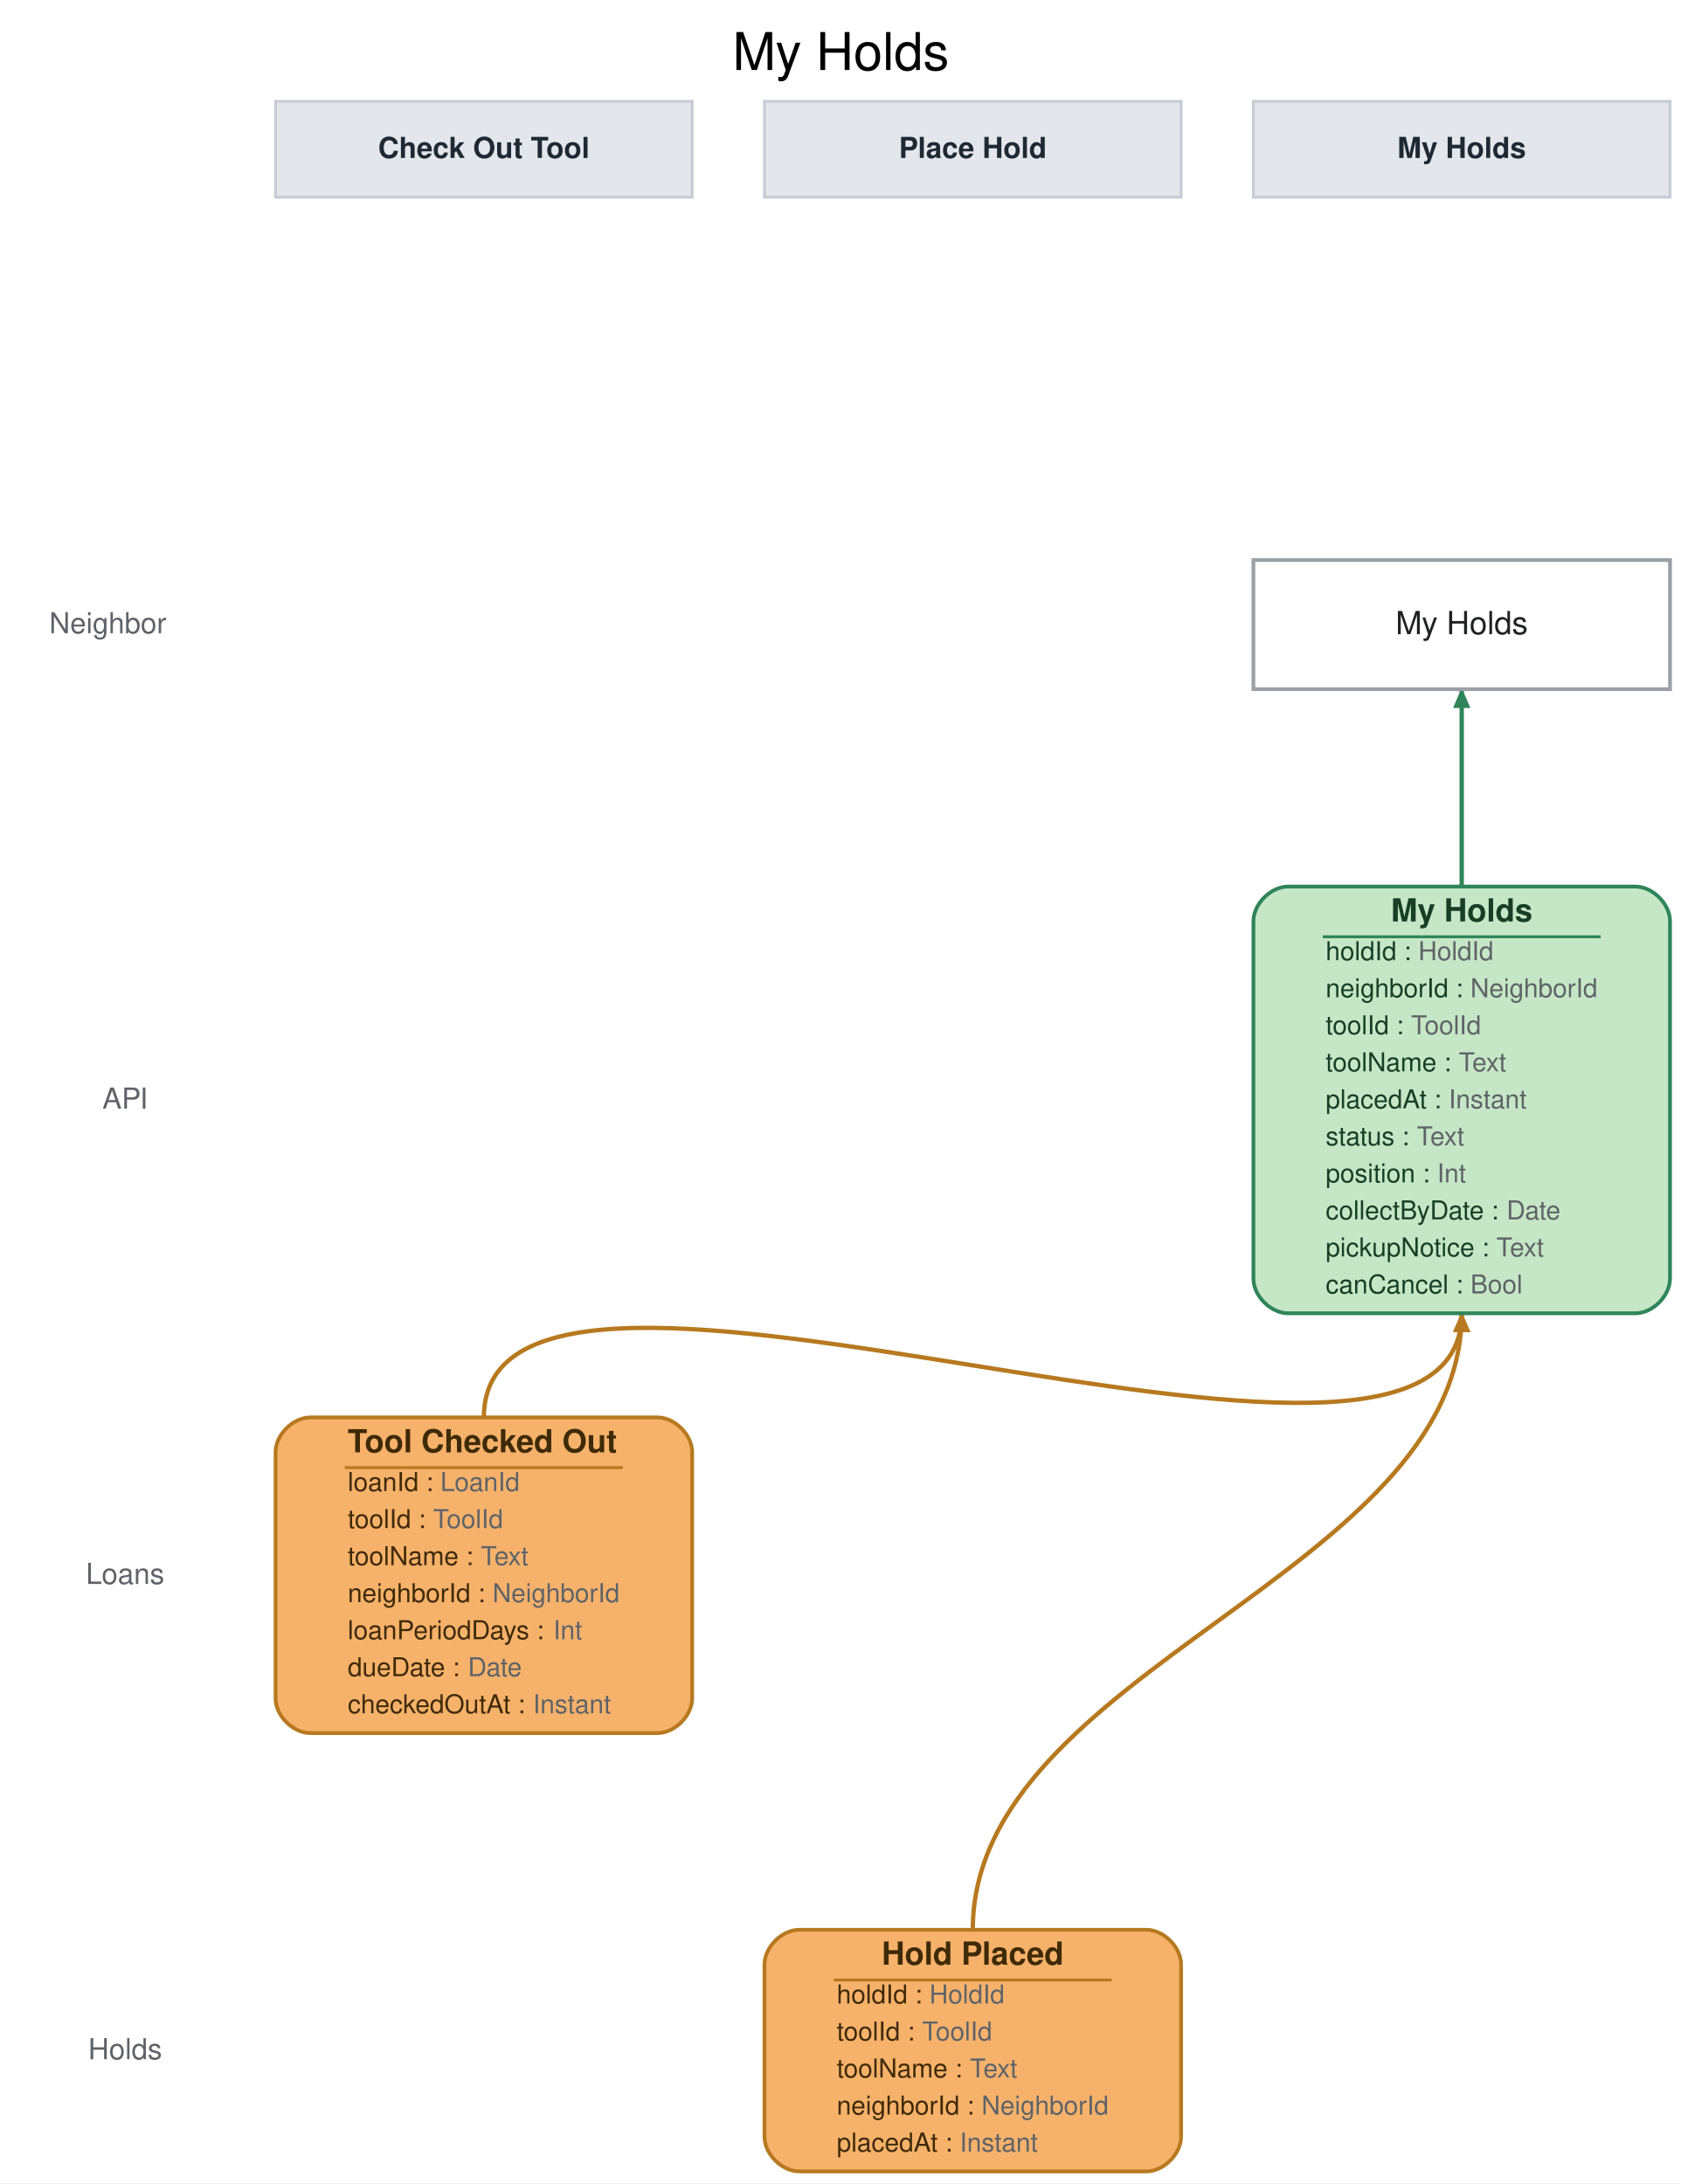
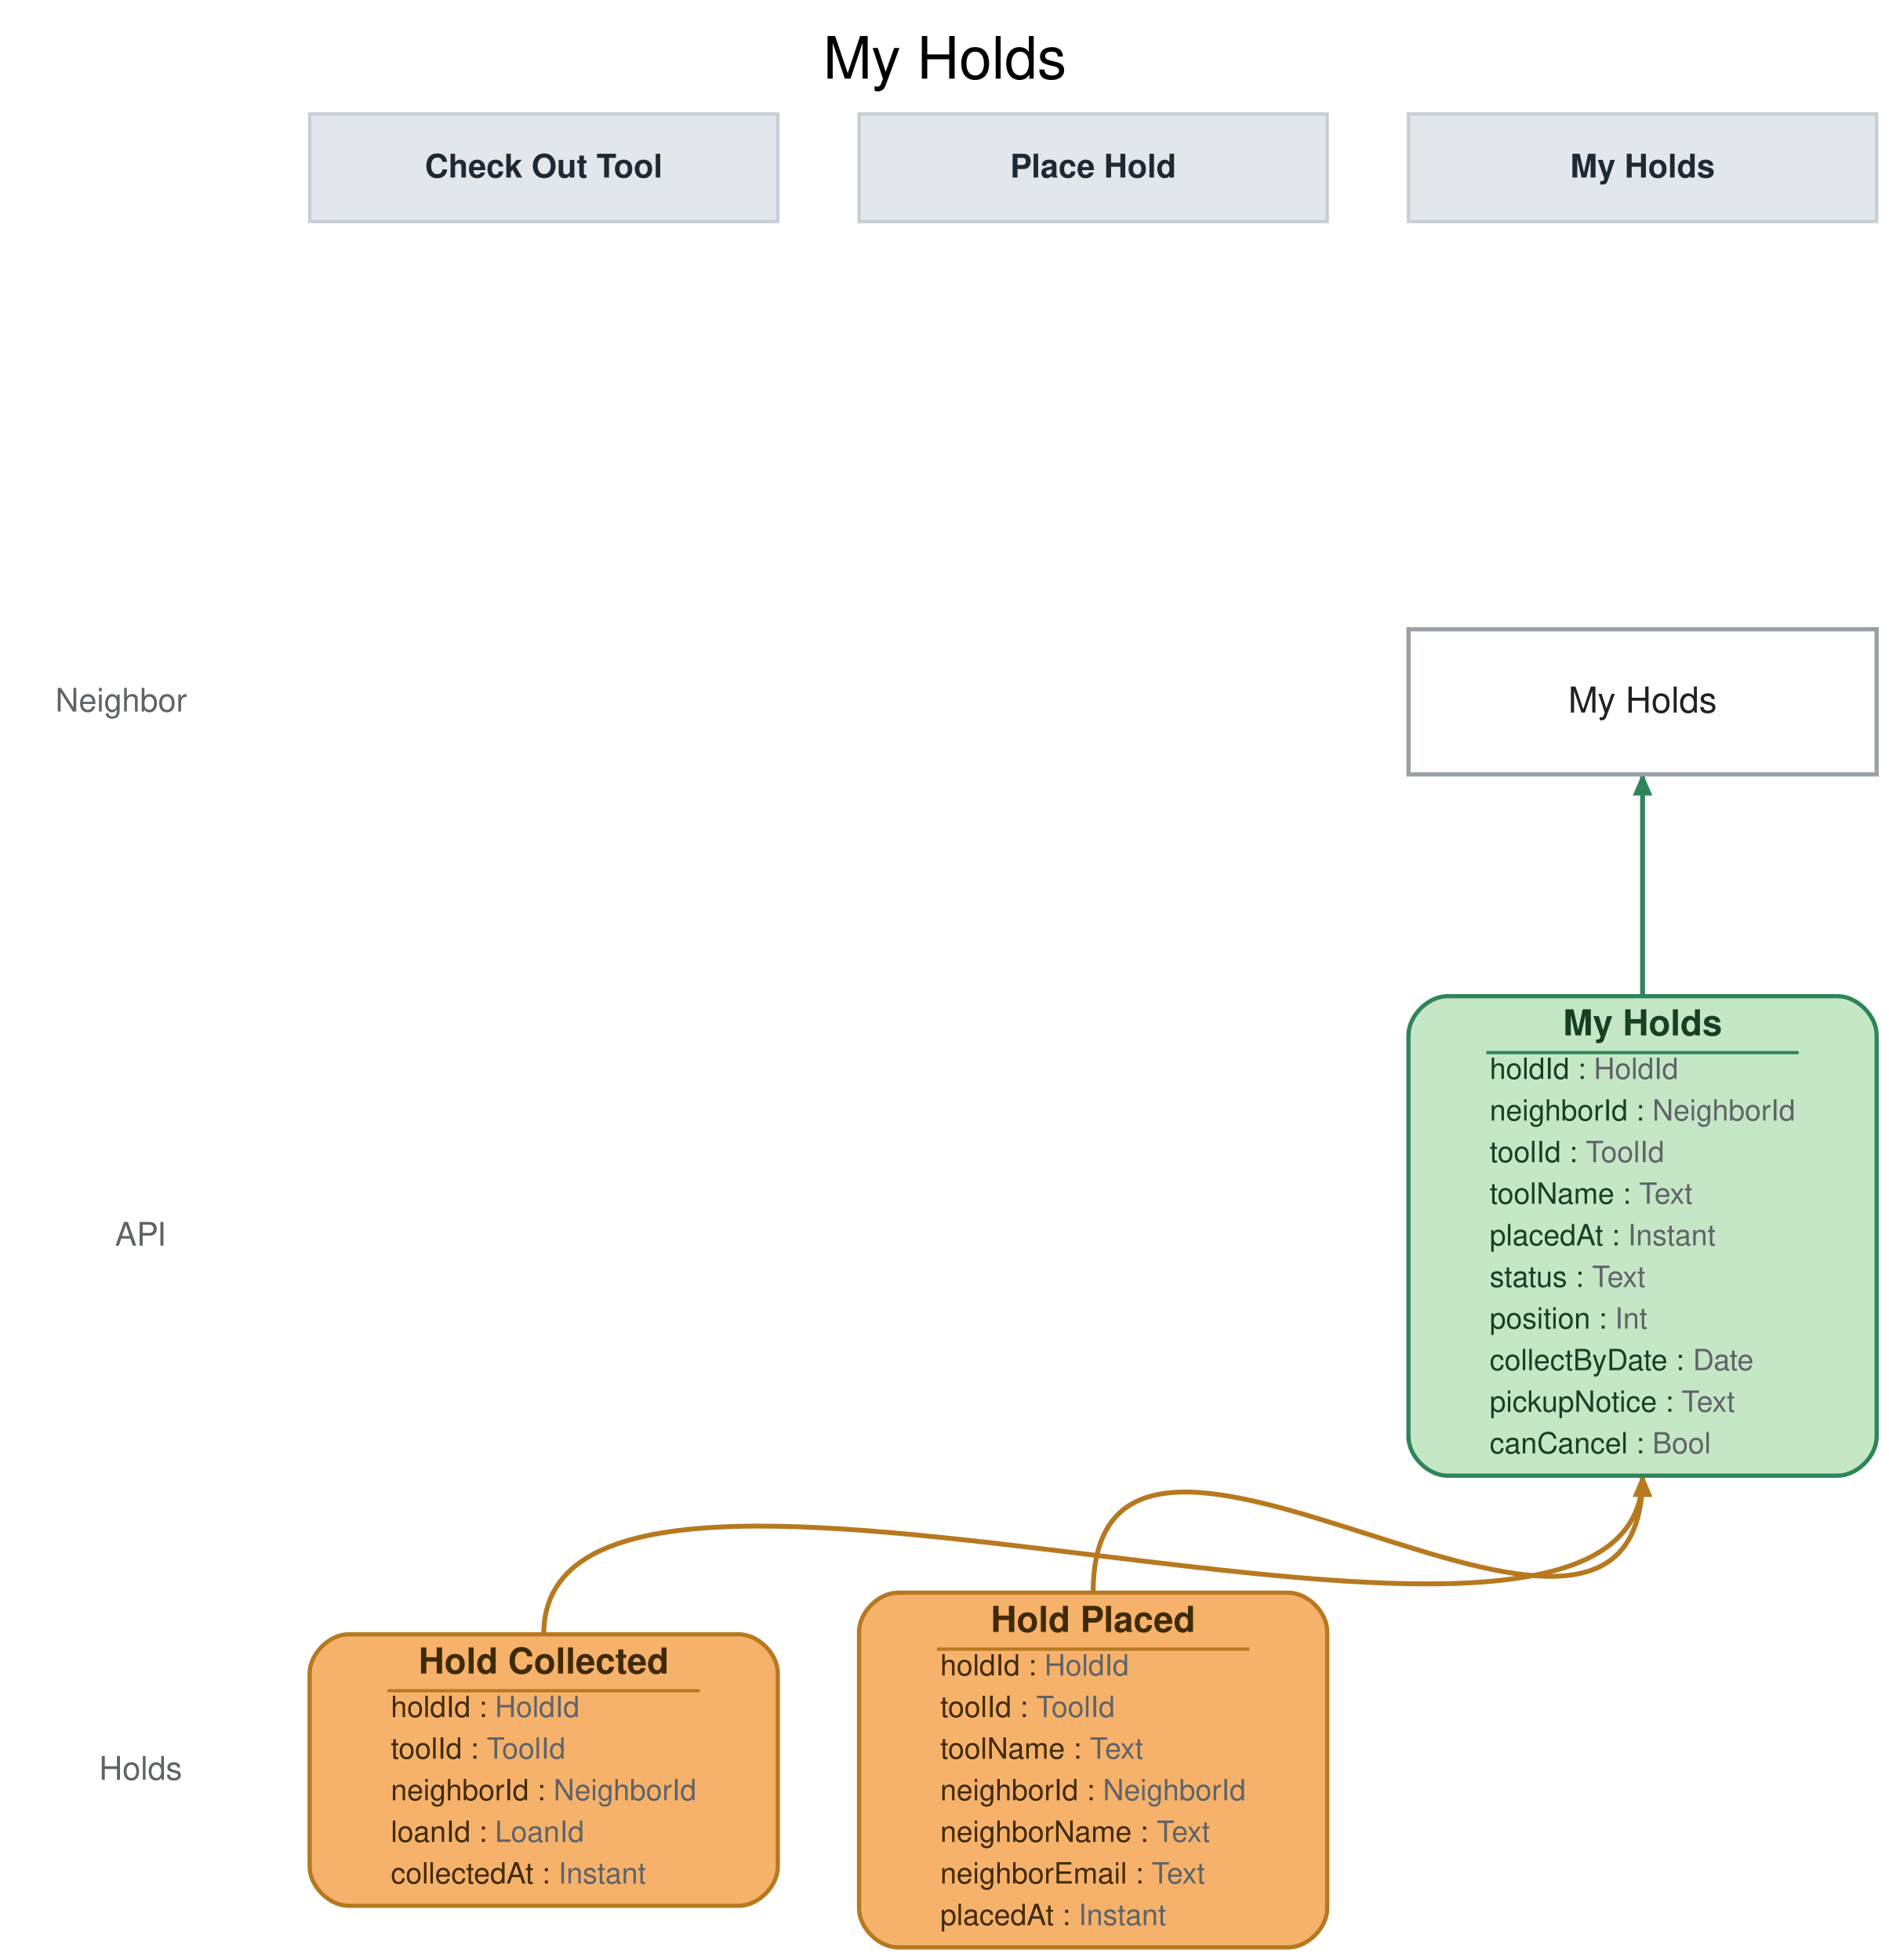
- <svg xmlns="http://www.w3.org/2000/svg" width="581pt" height="755pt" viewBox="0.00 0.00 581.00 755.00">
+ <svg xmlns="http://www.w3.org/2000/svg" width="581pt" height="603pt" viewBox="0.00 0.00 581.00 603.00">
  <defs>
    <marker id="em-arrow-2F855A" markerWidth="9" markerHeight="9" refX="6.5" refY="3" orient="auto" markerUnits="userSpaceOnUse">
      <path d="M0,0 L7,3 L0,6 Z" fill="#2F855A" />
    </marker>
    <marker id="em-arrow-B7791F" markerWidth="9" markerHeight="9" refX="6.5" refY="3" orient="auto" markerUnits="userSpaceOnUse">
      <path d="M0,0 L7,3 L0,6 Z" fill="#B7791F" />
    </marker>
  </defs>
  <style>.em-slice-dim{opacity:.15;transition:opacity .15s ease}</style>
-   <g id="graph0" class="graph" transform="scale(1 1) rotate(0) translate(4 750.64)">
-     <polygon fill="white" stroke="none" points="-4,4 -4,-750.64 577.25,-750.64 577.25,4 -4,4" />
-     <text xml:space="preserve" text-anchor="middle" x="286.63" y="-726.44" font-family="Helvetica,sans-Serif" font-size="18.00">My Holds</text>
+   <g id="graph0" class="graph" transform="scale(1 1) rotate(0) translate(4 599.12)">
+     <polygon fill="white" stroke="none" points="-4,4 -4,-599.12 577.25,-599.12 577.25,4 -4,4" />
+     <text xml:space="preserve" text-anchor="middle" x="286.63" y="-574.92" font-family="Helvetica,sans-Serif" font-size="18.00">My Holds</text>
    <g class="em-edges">
-       <path fill="none" stroke="#2F855A" stroke-width="1.5" d="M501.25,-444.16 L501.25,-512.4" marker-end="url(#em-arrow-2F855A)" />
-       <path fill="none" stroke="#B7791F" stroke-width="1.5" d="M332.25,-83.52 C332.25,-173.52 501.25,-206.64 501.25,-296.64" marker-end="url(#em-arrow-B7791F)" />
-       <path fill="none" stroke="#B7791F" stroke-width="1.5" d="M163.25,-260.64 C163.25,-350.64 501.25,-206.64 501.25,-296.64" marker-end="url(#em-arrow-B7791F)" />
+       <path fill="none" stroke="#2F855A" stroke-width="1.5" d="M501.25,-292.64 L501.25,-360.88" marker-end="url(#em-arrow-2F855A)" />
+       <path fill="none" stroke="#B7791F" stroke-width="1.5" d="M332.25,-109.12 C332.25,-199.12 501.25,-55.12 501.25,-145.12" marker-end="url(#em-arrow-B7791F)" />
+       <path fill="none" stroke="#B7791F" stroke-width="1.5" d="M163.25,-96.32 C163.25,-186.32 501.25,-55.12 501.25,-145.12" marker-end="url(#em-arrow-B7791F)" />
    </g>
    <g id="node1" class="node">
</g>
    <g id="node2" class="node">
-       <text xml:space="preserve" text-anchor="middle" x="33.25" y="-531.72" font-family="Helvetica,sans-Serif" font-size="10.00" fill="#5f6368">Neighbor</text>
+       <text xml:space="preserve" text-anchor="middle" x="33.25" y="-380.2" font-family="Helvetica,sans-Serif" font-size="10.00" fill="#5f6368">Neighbor</text>
+     </g>
+     <g id="node5" class="node">
+       <polygon fill="#e3e7eb" stroke="#c7cdd4" points="235.25,-564.08 91.25,-564.08 91.25,-530.96 235.25,-530.96 235.25,-564.08" />
+       <text xml:space="preserve" text-anchor="middle" x="163.25" y="-544.52" font-family="Helvetica,sans-Serif" font-weight="bold" font-size="10.00" fill="#1f2933">Check Out Tool</text>
+     </g>
+     <g id="node3" class="node">
+       <text xml:space="preserve" text-anchor="middle" x="39.25" y="-215.88" font-family="Helvetica,sans-Serif" font-size="10.00" fill="#5f6368">API</text>
+     </g>
+     <g id="node4" class="node">
+       <text xml:space="preserve" text-anchor="middle" x="39.25" y="-51.56" font-family="Helvetica,sans-Serif" font-size="10.00" fill="#5f6368">Holds</text>
+     </g>
+     <g data-slice="0" id="node14" class="node">
+       <path fill="#f6b26b" stroke="#b7791f" stroke-width="1.3" d="M223.25,-96.32C223.25,-96.32 103.25,-96.32 103.25,-96.32 97.25,-96.32 91.25,-90.32 91.25,-84.32 91.25,-84.32 91.25,-24.8 91.25,-24.8 91.25,-18.8 97.25,-12.8 103.25,-12.8 103.25,-12.8 223.25,-12.8 223.25,-12.8 229.25,-12.8 235.25,-18.8 235.25,-24.8 235.25,-24.8 235.25,-84.32 235.25,-84.32 235.25,-90.32 229.25,-96.32 223.25,-96.32" />
+       <polygon fill="#b7791f" stroke="#b7791f" points="115.22,-78.96 115.22,-78.96 211.28,-78.96 211.28,-78.96 115.22,-78.96" />
+       <text xml:space="preserve" text-anchor="start" x="124.75" y="-84.26" font-family="Helvetica,sans-Serif" font-weight="bold" font-size="11.00" fill="#3f2a06">Hold Collected</text>
+       <text xml:space="preserve" text-anchor="start" x="116.22" y="-70.86" font-family="Helvetica,sans-Serif" font-size="9.00" fill="#3f2a06">holdId : </text>
+       <text xml:space="preserve" text-anchor="start" x="148.24" y="-70.86" font-family="Helvetica,sans-Serif" font-size="9.00" fill="#5f6368">HoldId</text>
+       <text xml:space="preserve" text-anchor="start" x="116.22" y="-58.06" font-family="Helvetica,sans-Serif" font-size="9.00" fill="#3f2a06">toolId : </text>
+       <text xml:space="preserve" text-anchor="start" x="145.74" y="-58.06" font-family="Helvetica,sans-Serif" font-size="9.00" fill="#5f6368">ToolId</text>
+       <text xml:space="preserve" text-anchor="start" x="116.22" y="-45.26" font-family="Helvetica,sans-Serif" font-size="9.00" fill="#3f2a06">neighborId : </text>
+       <text xml:space="preserve" text-anchor="start" x="166.25" y="-45.26" font-family="Helvetica,sans-Serif" font-size="9.00" fill="#5f6368">NeighborId</text>
+       <text xml:space="preserve" text-anchor="start" x="116.22" y="-32.46" font-family="Helvetica,sans-Serif" font-size="9.00" fill="#3f2a06">loanId : </text>
+       <text xml:space="preserve" text-anchor="start" x="148.24" y="-32.46" font-family="Helvetica,sans-Serif" font-size="9.00" fill="#5f6368">LoanId</text>
+       <text xml:space="preserve" text-anchor="start" x="116.22" y="-19.66" font-family="Helvetica,sans-Serif" font-size="9.00" fill="#3f2a06">collectedAt : </text>
+       <text xml:space="preserve" text-anchor="start" x="167.74" y="-19.66" font-family="Helvetica,sans-Serif" font-size="9.00" fill="#5f6368">Instant</text>
    </g>
    <g id="node6" class="node">
-       <polygon fill="#e3e7eb" stroke="#c7cdd4" points="235.25,-715.6 91.25,-715.6 91.25,-682.48 235.25,-682.48 235.25,-715.6" />
-       <text xml:space="preserve" text-anchor="middle" x="163.25" y="-696.04" font-family="Helvetica,sans-Serif" font-weight="bold" font-size="10.00" fill="#1f2933">Check Out Tool</text>
-     </g>
-     <g id="node3" class="node">
-       <text xml:space="preserve" text-anchor="middle" x="39.25" y="-367.4" font-family="Helvetica,sans-Serif" font-size="10.00" fill="#5f6368">API</text>
-     </g>
-     <g id="node4" class="node">
-       <text xml:space="preserve" text-anchor="middle" x="39.25" y="-203.08" font-family="Helvetica,sans-Serif" font-size="10.00" fill="#5f6368">Loans</text>
-     </g>
-     <g id="node5" class="node">
-       <text xml:space="preserve" text-anchor="middle" x="39.25" y="-38.76" font-family="Helvetica,sans-Serif" font-size="10.00" fill="#5f6368">Holds</text>
-     </g>
-     <g data-slice="0" id="node15" class="node">
-       <path fill="#f6b26b" stroke="#b7791f" stroke-width="1.3" d="M223.25,-260.64C223.25,-260.64 103.25,-260.64 103.25,-260.64 97.25,-260.64 91.25,-254.64 91.25,-248.64 91.25,-248.64 91.25,-163.52 91.25,-163.52 91.25,-157.52 97.25,-151.52 103.25,-151.52 103.25,-151.52 223.25,-151.52 223.25,-151.52 229.25,-151.52 235.25,-157.52 235.25,-163.52 235.25,-163.52 235.25,-248.64 235.25,-248.64 235.25,-254.64 229.25,-260.64 223.25,-260.64" />
-       <polygon fill="#b7791f" stroke="#b7791f" points="115.19,-243.28 115.19,-243.28 211.31,-243.28 211.31,-243.28 115.19,-243.28" />
-       <text xml:space="preserve" text-anchor="start" x="116.19" y="-248.58" font-family="Helvetica,sans-Serif" font-weight="bold" font-size="11.00" fill="#3f2a06">Tool Checked Out</text>
-       <text xml:space="preserve" text-anchor="start" x="116.19" y="-235.18" font-family="Helvetica,sans-Serif" font-size="9.00" fill="#3f2a06">loanId : </text>
-       <text xml:space="preserve" text-anchor="start" x="148.21" y="-235.18" font-family="Helvetica,sans-Serif" font-size="9.00" fill="#5f6368">LoanId</text>
-       <text xml:space="preserve" text-anchor="start" x="116.19" y="-222.38" font-family="Helvetica,sans-Serif" font-size="9.00" fill="#3f2a06">toolId : </text>
-       <text xml:space="preserve" text-anchor="start" x="145.71" y="-222.38" font-family="Helvetica,sans-Serif" font-size="9.00" fill="#5f6368">ToolId</text>
-       <text xml:space="preserve" text-anchor="start" x="116.19" y="-209.58" font-family="Helvetica,sans-Serif" font-size="9.00" fill="#3f2a06">toolName : </text>
-       <text xml:space="preserve" text-anchor="start" x="162.21" y="-209.58" font-family="Helvetica,sans-Serif" font-size="9.00" fill="#5f6368">Text</text>
-       <text xml:space="preserve" text-anchor="start" x="116.19" y="-196.78" font-family="Helvetica,sans-Serif" font-size="9.00" fill="#3f2a06">neighborId : </text>
-       <text xml:space="preserve" text-anchor="start" x="166.23" y="-196.78" font-family="Helvetica,sans-Serif" font-size="9.00" fill="#5f6368">NeighborId</text>
-       <text xml:space="preserve" text-anchor="start" x="116.19" y="-183.98" font-family="Helvetica,sans-Serif" font-size="9.00" fill="#3f2a06">loanPeriodDays : </text>
-       <text xml:space="preserve" text-anchor="start" x="187.23" y="-183.98" font-family="Helvetica,sans-Serif" font-size="9.00" fill="#5f6368">Int</text>
-       <text xml:space="preserve" text-anchor="start" x="116.19" y="-171.18" font-family="Helvetica,sans-Serif" font-size="9.00" fill="#3f2a06">dueDate : </text>
-       <text xml:space="preserve" text-anchor="start" x="157.72" y="-171.18" font-family="Helvetica,sans-Serif" font-size="9.00" fill="#5f6368">Date</text>
-       <text xml:space="preserve" text-anchor="start" x="116.19" y="-158.38" font-family="Helvetica,sans-Serif" font-size="9.00" fill="#3f2a06">checkedOutAt : </text>
-       <text xml:space="preserve" text-anchor="start" x="180.22" y="-158.38" font-family="Helvetica,sans-Serif" font-size="9.00" fill="#5f6368">Instant</text>
+       <polygon fill="#e3e7eb" stroke="#c7cdd4" points="404.25,-564.08 260.25,-564.08 260.25,-530.96 404.25,-530.96 404.25,-564.08" />
+       <text xml:space="preserve" text-anchor="middle" x="332.25" y="-544.52" font-family="Helvetica,sans-Serif" font-weight="bold" font-size="10.00" fill="#1f2933">Place Hold</text>
    </g>
    <g id="node7" class="node">
-       <polygon fill="#e3e7eb" stroke="#c7cdd4" points="404.25,-715.6 260.25,-715.6 260.25,-682.48 404.25,-682.48 404.25,-715.6" />
-       <text xml:space="preserve" text-anchor="middle" x="332.25" y="-696.04" font-family="Helvetica,sans-Serif" font-weight="bold" font-size="10.00" fill="#1f2933">Place Hold</text>
+       <polygon fill="#e3e7eb" stroke="#c7cdd4" points="573.25,-564.08 429.25,-564.08 429.25,-530.96 573.25,-530.96 573.25,-564.08" />
+       <text xml:space="preserve" text-anchor="middle" x="501.25" y="-544.52" font-family="Helvetica,sans-Serif" font-weight="bold" font-size="10.00" fill="#1f2933">My Holds</text>
    </g>
-     <g id="node8" class="node">
-       <polygon fill="#e3e7eb" stroke="#c7cdd4" points="573.25,-715.6 429.25,-715.6 429.25,-682.48 573.25,-682.48 573.25,-715.6" />
-       <text xml:space="preserve" text-anchor="middle" x="501.25" y="-696.04" font-family="Helvetica,sans-Serif" font-weight="bold" font-size="10.00" fill="#1f2933">My Holds</text>
+     <g data-slice="2" id="node10" class="node">
+       <polygon fill="#ffffff" stroke="#9aa0a6" stroke-width="1.3" points="573.25,-405.52 429.25,-405.52 429.25,-360.88 573.25,-360.88 573.25,-405.52" />
+       <text xml:space="preserve" text-anchor="middle" x="501.25" y="-379.9" font-family="Helvetica,sans-Serif" font-size="11.00" fill="#202124">My Holds</text>
    </g>
-     <g data-slice="2" id="node11" class="node">
-       <polygon fill="#ffffff" stroke="#9aa0a6" stroke-width="1.3" points="573.25,-557.04 429.25,-557.04 429.25,-512.4 573.25,-512.4 573.25,-557.04" />
-       <text xml:space="preserve" text-anchor="middle" x="501.25" y="-531.42" font-family="Helvetica,sans-Serif" font-size="11.00" fill="#202124">My Holds</text>
+     <g data-slice="2" id="node13" class="node">
+       <path fill="#c6e7c6" stroke="#2f855a" stroke-width="1.3" d="M561.25,-292.64C561.25,-292.64 441.25,-292.64 441.25,-292.64 435.25,-292.64 429.25,-286.64 429.25,-280.64 429.25,-280.64 429.25,-157.12 429.25,-157.12 429.25,-151.12 435.25,-145.12 441.25,-145.12 441.25,-145.12 561.25,-145.12 561.25,-145.12 567.25,-145.12 573.25,-151.12 573.25,-157.12 573.25,-157.12 573.25,-280.64 573.25,-280.64 573.25,-286.64 567.25,-292.64 561.25,-292.64" />
+       <polygon fill="#2f855a" stroke="#2f855a" points="453.22,-275.28 453.22,-275.28 549.28,-275.28 549.28,-275.28 453.22,-275.28" />
+       <text xml:space="preserve" text-anchor="start" x="476.8" y="-280.58" font-family="Helvetica,sans-Serif" font-weight="bold" font-size="11.00" fill="#173f25">My Holds</text>
+       <text xml:space="preserve" text-anchor="start" x="454.22" y="-267.18" font-family="Helvetica,sans-Serif" font-size="9.00" fill="#173f25">holdId : </text>
+       <text xml:space="preserve" text-anchor="start" x="486.24" y="-267.18" font-family="Helvetica,sans-Serif" font-size="9.00" fill="#5f6368">HoldId</text>
+       <text xml:space="preserve" text-anchor="start" x="454.22" y="-254.38" font-family="Helvetica,sans-Serif" font-size="9.00" fill="#173f25">neighborId : </text>
+       <text xml:space="preserve" text-anchor="start" x="504.25" y="-254.38" font-family="Helvetica,sans-Serif" font-size="9.00" fill="#5f6368">NeighborId</text>
+       <text xml:space="preserve" text-anchor="start" x="454.22" y="-241.58" font-family="Helvetica,sans-Serif" font-size="9.00" fill="#173f25">toolId : </text>
+       <text xml:space="preserve" text-anchor="start" x="483.74" y="-241.58" font-family="Helvetica,sans-Serif" font-size="9.00" fill="#5f6368">ToolId</text>
+       <text xml:space="preserve" text-anchor="start" x="454.22" y="-228.78" font-family="Helvetica,sans-Serif" font-size="9.00" fill="#173f25">toolName : </text>
+       <text xml:space="preserve" text-anchor="start" x="500.24" y="-228.78" font-family="Helvetica,sans-Serif" font-size="9.00" fill="#5f6368">Text</text>
+       <text xml:space="preserve" text-anchor="start" x="454.22" y="-215.98" font-family="Helvetica,sans-Serif" font-size="9.00" fill="#173f25">placedAt : </text>
+       <text xml:space="preserve" text-anchor="start" x="496.74" y="-215.98" font-family="Helvetica,sans-Serif" font-size="9.00" fill="#5f6368">Instant</text>
+       <text xml:space="preserve" text-anchor="start" x="454.22" y="-203.18" font-family="Helvetica,sans-Serif" font-size="9.00" fill="#173f25">status : </text>
+       <text xml:space="preserve" text-anchor="start" x="485.73" y="-203.18" font-family="Helvetica,sans-Serif" font-size="9.00" fill="#5f6368">Text</text>
+       <text xml:space="preserve" text-anchor="start" x="454.22" y="-190.38" font-family="Helvetica,sans-Serif" font-size="9.00" fill="#173f25">position : </text>
+       <text xml:space="preserve" text-anchor="start" x="492.74" y="-190.38" font-family="Helvetica,sans-Serif" font-size="9.00" fill="#5f6368">Int</text>
+       <text xml:space="preserve" text-anchor="start" x="454.22" y="-177.58" font-family="Helvetica,sans-Serif" font-size="9.00" fill="#173f25">collectByDate : </text>
+       <text xml:space="preserve" text-anchor="start" x="516.74" y="-177.58" font-family="Helvetica,sans-Serif" font-size="9.00" fill="#5f6368">Date</text>
+       <text xml:space="preserve" text-anchor="start" x="454.22" y="-164.78" font-family="Helvetica,sans-Serif" font-size="9.00" fill="#173f25">pickupNotice : </text>
+       <text xml:space="preserve" text-anchor="start" x="513.25" y="-164.78" font-family="Helvetica,sans-Serif" font-size="9.00" fill="#5f6368">Text</text>
+       <text xml:space="preserve" text-anchor="start" x="454.22" y="-151.98" font-family="Helvetica,sans-Serif" font-size="9.00" fill="#173f25">canCancel : </text>
+       <text xml:space="preserve" text-anchor="start" x="504.25" y="-151.98" font-family="Helvetica,sans-Serif" font-size="9.00" fill="#5f6368">Bool</text>
    </g>
-     <g data-slice="2" id="node14" class="node">
-       <path fill="#c6e7c6" stroke="#2f855a" stroke-width="1.3" d="M561.25,-444.16C561.25,-444.16 441.25,-444.16 441.25,-444.16 435.25,-444.16 429.25,-438.16 429.25,-432.16 429.25,-432.16 429.25,-308.64 429.25,-308.64 429.25,-302.64 435.25,-296.64 441.25,-296.64 441.25,-296.64 561.25,-296.64 561.25,-296.64 567.25,-296.64 573.25,-302.64 573.25,-308.64 573.25,-308.64 573.25,-432.16 573.25,-432.16 573.25,-438.16 567.25,-444.16 561.25,-444.16" />
-       <polygon fill="#2f855a" stroke="#2f855a" points="453.22,-426.8 453.22,-426.8 549.28,-426.8 549.28,-426.8 453.22,-426.8" />
-       <text xml:space="preserve" text-anchor="start" x="476.8" y="-432.1" font-family="Helvetica,sans-Serif" font-weight="bold" font-size="11.00" fill="#173f25">My Holds</text>
-       <text xml:space="preserve" text-anchor="start" x="454.22" y="-418.7" font-family="Helvetica,sans-Serif" font-size="9.00" fill="#173f25">holdId : </text>
-       <text xml:space="preserve" text-anchor="start" x="486.24" y="-418.7" font-family="Helvetica,sans-Serif" font-size="9.00" fill="#5f6368">HoldId</text>
-       <text xml:space="preserve" text-anchor="start" x="454.22" y="-405.9" font-family="Helvetica,sans-Serif" font-size="9.00" fill="#173f25">neighborId : </text>
-       <text xml:space="preserve" text-anchor="start" x="504.25" y="-405.9" font-family="Helvetica,sans-Serif" font-size="9.00" fill="#5f6368">NeighborId</text>
-       <text xml:space="preserve" text-anchor="start" x="454.22" y="-393.1" font-family="Helvetica,sans-Serif" font-size="9.00" fill="#173f25">toolId : </text>
-       <text xml:space="preserve" text-anchor="start" x="483.74" y="-393.1" font-family="Helvetica,sans-Serif" font-size="9.00" fill="#5f6368">ToolId</text>
-       <text xml:space="preserve" text-anchor="start" x="454.22" y="-380.3" font-family="Helvetica,sans-Serif" font-size="9.00" fill="#173f25">toolName : </text>
-       <text xml:space="preserve" text-anchor="start" x="500.24" y="-380.3" font-family="Helvetica,sans-Serif" font-size="9.00" fill="#5f6368">Text</text>
-       <text xml:space="preserve" text-anchor="start" x="454.22" y="-367.5" font-family="Helvetica,sans-Serif" font-size="9.00" fill="#173f25">placedAt : </text>
-       <text xml:space="preserve" text-anchor="start" x="496.74" y="-367.5" font-family="Helvetica,sans-Serif" font-size="9.00" fill="#5f6368">Instant</text>
-       <text xml:space="preserve" text-anchor="start" x="454.22" y="-354.7" font-family="Helvetica,sans-Serif" font-size="9.00" fill="#173f25">status : </text>
-       <text xml:space="preserve" text-anchor="start" x="485.73" y="-354.7" font-family="Helvetica,sans-Serif" font-size="9.00" fill="#5f6368">Text</text>
-       <text xml:space="preserve" text-anchor="start" x="454.22" y="-341.9" font-family="Helvetica,sans-Serif" font-size="9.00" fill="#173f25">position : </text>
-       <text xml:space="preserve" text-anchor="start" x="492.74" y="-341.9" font-family="Helvetica,sans-Serif" font-size="9.00" fill="#5f6368">Int</text>
-       <text xml:space="preserve" text-anchor="start" x="454.22" y="-329.1" font-family="Helvetica,sans-Serif" font-size="9.00" fill="#173f25">collectByDate : </text>
-       <text xml:space="preserve" text-anchor="start" x="516.74" y="-329.1" font-family="Helvetica,sans-Serif" font-size="9.00" fill="#5f6368">Date</text>
-       <text xml:space="preserve" text-anchor="start" x="454.22" y="-316.3" font-family="Helvetica,sans-Serif" font-size="9.00" fill="#173f25">pickupNotice : </text>
-       <text xml:space="preserve" text-anchor="start" x="513.25" y="-316.3" font-family="Helvetica,sans-Serif" font-size="9.00" fill="#5f6368">Text</text>
-       <text xml:space="preserve" text-anchor="start" x="454.22" y="-303.5" font-family="Helvetica,sans-Serif" font-size="9.00" fill="#173f25">canCancel : </text>
-       <text xml:space="preserve" text-anchor="start" x="504.25" y="-303.5" font-family="Helvetica,sans-Serif" font-size="9.00" fill="#5f6368">Bool</text>
-     </g>
-     <g data-slice="1" id="node19" class="node">
-       <path fill="#f6b26b" stroke="#b7791f" stroke-width="1.3" d="M392.25,-83.52C392.25,-83.52 272.25,-83.52 272.25,-83.52 266.25,-83.52 260.25,-77.52 260.25,-71.52 260.25,-71.52 260.25,-12 260.25,-12 260.25,-6 266.25,0 272.25,0 272.25,0 392.25,0 392.25,0 398.25,0 404.25,-6 404.25,-12 404.25,-12 404.25,-71.52 404.25,-71.52 404.25,-77.52 398.25,-83.52 392.25,-83.52" />
-       <polygon fill="#b7791f" stroke="#b7791f" points="284.22,-66.16 284.22,-66.16 380.28,-66.16 380.28,-66.16 284.22,-66.16" />
-       <text xml:space="preserve" text-anchor="start" x="300.77" y="-71.46" font-family="Helvetica,sans-Serif" font-weight="bold" font-size="11.00" fill="#3f2a06">Hold Placed</text>
-       <text xml:space="preserve" text-anchor="start" x="285.22" y="-58.06" font-family="Helvetica,sans-Serif" font-size="9.00" fill="#3f2a06">holdId : </text>
-       <text xml:space="preserve" text-anchor="start" x="317.24" y="-58.06" font-family="Helvetica,sans-Serif" font-size="9.00" fill="#5f6368">HoldId</text>
-       <text xml:space="preserve" text-anchor="start" x="285.22" y="-45.26" font-family="Helvetica,sans-Serif" font-size="9.00" fill="#3f2a06">toolId : </text>
-       <text xml:space="preserve" text-anchor="start" x="314.74" y="-45.26" font-family="Helvetica,sans-Serif" font-size="9.00" fill="#5f6368">ToolId</text>
-       <text xml:space="preserve" text-anchor="start" x="285.22" y="-32.46" font-family="Helvetica,sans-Serif" font-size="9.00" fill="#3f2a06">toolName : </text>
-       <text xml:space="preserve" text-anchor="start" x="331.24" y="-32.46" font-family="Helvetica,sans-Serif" font-size="9.00" fill="#5f6368">Text</text>
-       <text xml:space="preserve" text-anchor="start" x="285.22" y="-19.66" font-family="Helvetica,sans-Serif" font-size="9.00" fill="#3f2a06">neighborId : </text>
-       <text xml:space="preserve" text-anchor="start" x="335.25" y="-19.66" font-family="Helvetica,sans-Serif" font-size="9.00" fill="#5f6368">NeighborId</text>
+     <g data-slice="1" id="node15" class="node">
+       <path fill="#f6b26b" stroke="#b7791f" stroke-width="1.3" d="M392.25,-109.12C392.25,-109.12 272.25,-109.12 272.25,-109.12 266.25,-109.12 260.25,-103.12 260.25,-97.12 260.25,-97.12 260.25,-12 260.25,-12 260.25,-6 266.25,0 272.25,0 272.25,0 392.25,0 392.25,0 398.25,0 404.25,-6 404.25,-12 404.25,-12 404.25,-97.12 404.25,-97.12 404.25,-103.12 398.25,-109.12 392.25,-109.12" />
+       <polygon fill="#b7791f" stroke="#b7791f" points="284.22,-91.76 284.22,-91.76 380.28,-91.76 380.28,-91.76 284.22,-91.76" />
+       <text xml:space="preserve" text-anchor="start" x="300.77" y="-97.06" font-family="Helvetica,sans-Serif" font-weight="bold" font-size="11.00" fill="#3f2a06">Hold Placed</text>
+       <text xml:space="preserve" text-anchor="start" x="285.22" y="-83.66" font-family="Helvetica,sans-Serif" font-size="9.00" fill="#3f2a06">holdId : </text>
+       <text xml:space="preserve" text-anchor="start" x="317.24" y="-83.66" font-family="Helvetica,sans-Serif" font-size="9.00" fill="#5f6368">HoldId</text>
+       <text xml:space="preserve" text-anchor="start" x="285.22" y="-70.86" font-family="Helvetica,sans-Serif" font-size="9.00" fill="#3f2a06">toolId : </text>
+       <text xml:space="preserve" text-anchor="start" x="314.74" y="-70.86" font-family="Helvetica,sans-Serif" font-size="9.00" fill="#5f6368">ToolId</text>
+       <text xml:space="preserve" text-anchor="start" x="285.22" y="-58.06" font-family="Helvetica,sans-Serif" font-size="9.00" fill="#3f2a06">toolName : </text>
+       <text xml:space="preserve" text-anchor="start" x="331.24" y="-58.06" font-family="Helvetica,sans-Serif" font-size="9.00" fill="#5f6368">Text</text>
+       <text xml:space="preserve" text-anchor="start" x="285.22" y="-45.26" font-family="Helvetica,sans-Serif" font-size="9.00" fill="#3f2a06">neighborId : </text>
+       <text xml:space="preserve" text-anchor="start" x="335.25" y="-45.26" font-family="Helvetica,sans-Serif" font-size="9.00" fill="#5f6368">NeighborId</text>
+       <text xml:space="preserve" text-anchor="start" x="285.22" y="-32.46" font-family="Helvetica,sans-Serif" font-size="9.00" fill="#3f2a06">neighborName : </text>
+       <text xml:space="preserve" text-anchor="start" x="351.76" y="-32.46" font-family="Helvetica,sans-Serif" font-size="9.00" fill="#5f6368">Text</text>
+       <text xml:space="preserve" text-anchor="start" x="285.22" y="-19.66" font-family="Helvetica,sans-Serif" font-size="9.00" fill="#3f2a06">neighborEmail : </text>
+       <text xml:space="preserve" text-anchor="start" x="350.25" y="-19.66" font-family="Helvetica,sans-Serif" font-size="9.00" fill="#5f6368">Text</text>
      <text xml:space="preserve" text-anchor="start" x="285.22" y="-6.86" font-family="Helvetica,sans-Serif" font-size="9.00" fill="#3f2a06">placedAt : </text>
      <text xml:space="preserve" text-anchor="start" x="327.74" y="-6.86" font-family="Helvetica,sans-Serif" font-size="9.00" fill="#5f6368">Instant</text>
    </g>
    <g class="em-notes" />
    <g class="em-issues" />
    <g class="em-divergences" />
    <g class="em-loops-to" />
  </g>
</svg>
